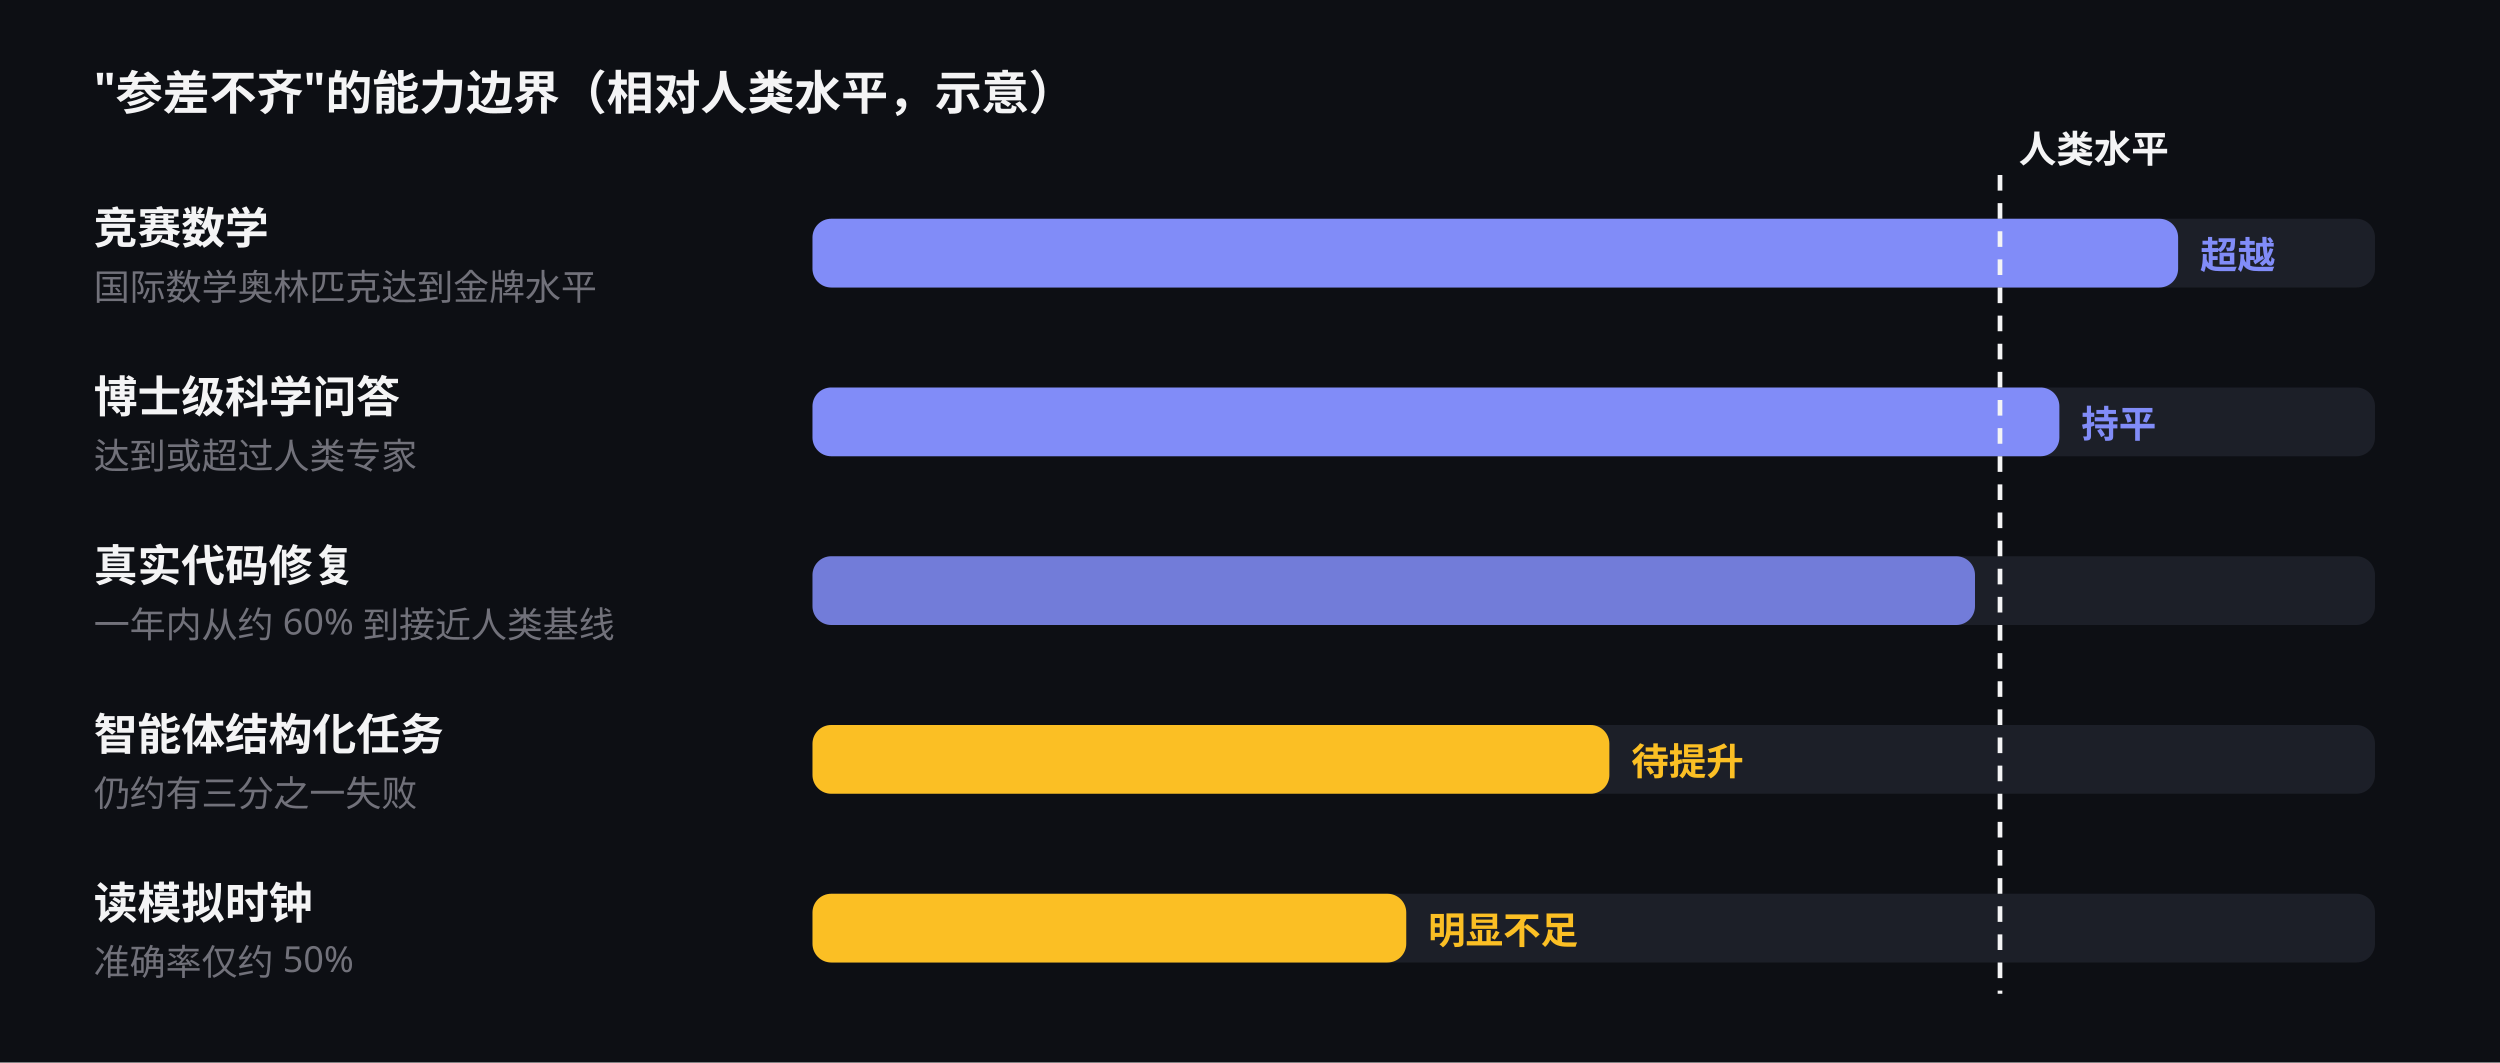
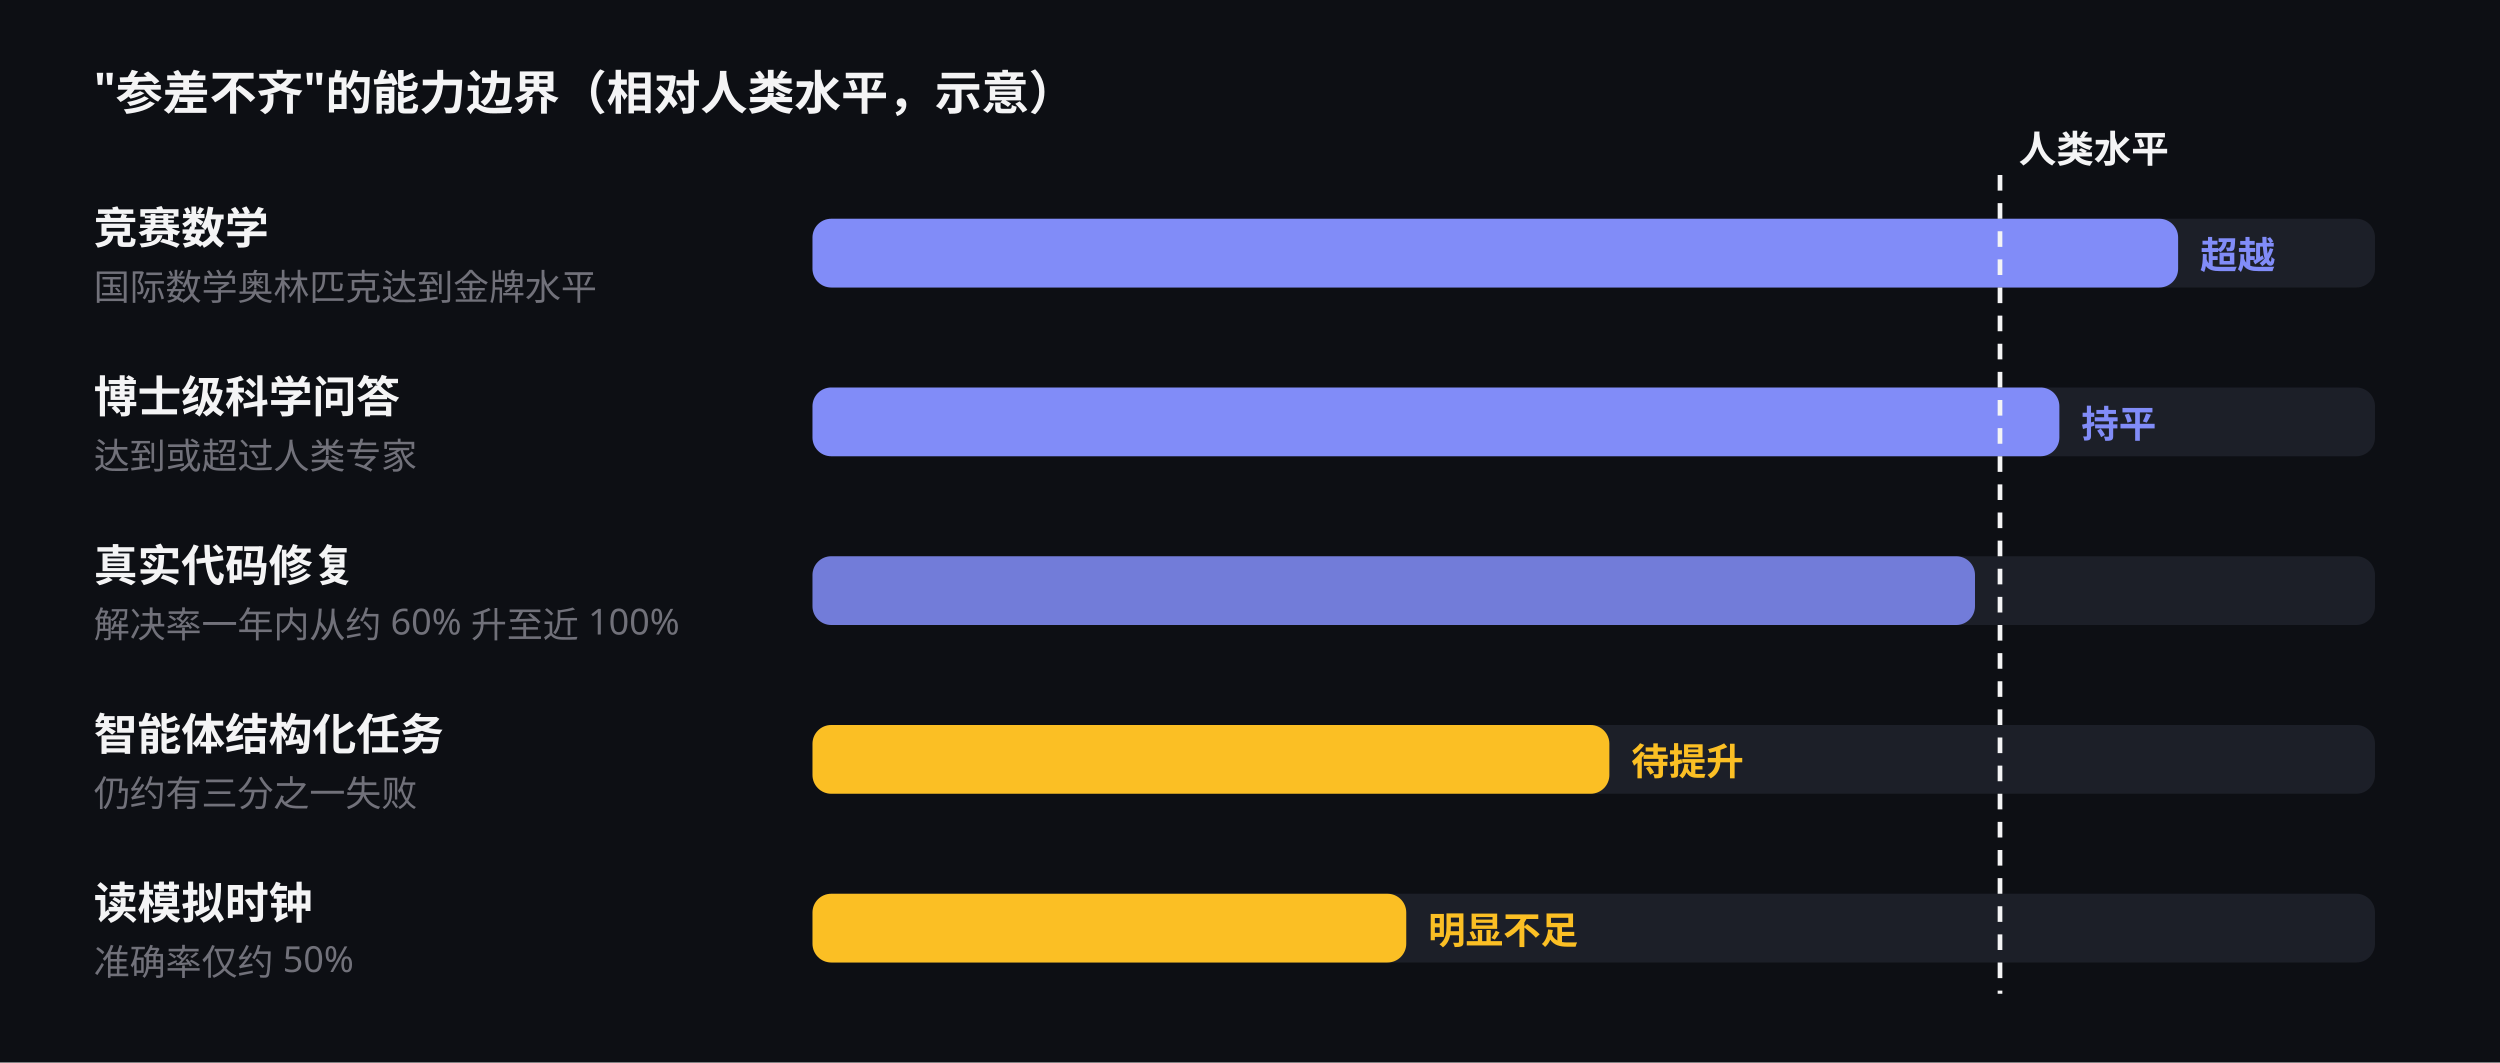
<svg xmlns="http://www.w3.org/2000/svg" viewBox="0 0 800 340" role="img" aria-label="AI 能力参差不齐示意图：竞赛数学超过人类，读模拟时钟等简单任务却只有约一半准确率">
  <style>
    text { font-family: "PingFang SC", "Microsoft YaHei", "Noto Sans SC", system-ui, sans-serif; }
    .bg { fill: #0d0f14; } .t { fill: #f4f4f5; } .m { fill: #a1a1aa; } .s { fill: #71717a; } .track { fill: #1c1f28; }
    .hi { fill: #818cf8; } .lo { fill: #fbbf24; } .base { stroke: #f4f4f5; } .ac { fill: #818cf8; } .warn { fill: #fbbf24; }
    @media (prefers-color-scheme: light) {
      .bg { fill: #ffffff; } .t { fill: #18181b; } .m { fill: #52525b; } .s { fill: #71717a; } .track { fill: #f1f1f4; }
      .hi { fill: #4f46e5; } .lo { fill: #d97706; } .base { stroke: #18181b; } .ac { fill: #4f46e5; } .warn { fill: #b45309; }
    }
  </style>
  <rect class="bg" width="800" height="340" />
  <text class="t" x="30" y="34" font-size="15" font-weight="700">"参差不齐"的能力边界（相对人类水平，示意）</text>
  <g>
    <text class="t" x="30" y="78" font-size="14" font-weight="600">竞赛数学</text>
    <text class="s" x="30" y="96" font-size="11.5">国际数学奥林匹克达到金牌水平</text>
    <rect class="track" x="260" y="70" width="500" height="22" rx="6" />
    <rect class="hi" x="260" y="70" width="437" height="22" rx="6" />
    <text class="t" x="30" y="132" font-size="14" font-weight="600">博士级科学问答</text>
    <text class="s" x="30" y="150" font-size="11.5">达到或超过人类专家</text>
    <rect class="track" x="260" y="124" width="500" height="22" rx="6" />
    <rect class="hi" x="260" y="124" width="399" height="22" rx="6" />
    <text class="t" x="30" y="186" font-size="14" font-weight="600">真实代码修复</text>
-     <text class="s" x="30" y="204" font-size="11.5">一年内从约 60% 到接近人类基线</text>
+     <text class="s" x="30" y="204" font-size="11.5">解决率一年内从约 60% 升至近 100%</text>
    <rect class="track" x="260" y="178" width="500" height="22" rx="6" />
    <rect class="hi" x="260" y="178" width="372" height="22" rx="6" fill-opacity=".85" />
    <text class="t" x="30" y="240" font-size="14" font-weight="600">智能体结构化任务</text>
    <text class="s" x="30" y="258" font-size="11.5">仍约有三分之一失败</text>
    <rect class="track" x="260" y="232" width="500" height="22" rx="6" />
    <rect class="lo" x="260" y="232" width="255" height="22" rx="6" />
    <text class="t" x="30" y="294" font-size="14" font-weight="600">读模拟时钟</text>
    <text class="s" x="30" y="312" font-size="11.5">准确率仅约 50%</text>
    <rect class="track" x="260" y="286" width="500" height="22" rx="6" />
    <rect class="lo" x="260" y="286" width="190" height="22" rx="6" />
  </g>
  <line class="base" x1="640" y1="56" x2="640" y2="318" stroke-width="1.5" stroke-dasharray="5 4" />
  <text class="t" x="646" y="52" font-size="12" font-weight="600">人类水平</text>
  <g font-size="12" font-weight="600">
    <text class="ac" x="704" y="86">超越</text>
    <text class="ac" x="666" y="140">持平</text>
    <text class="warn" x="522" y="248">待提升</text>
    <text class="warn" x="457" y="302">明显不足</text>
  </g>
</svg>
